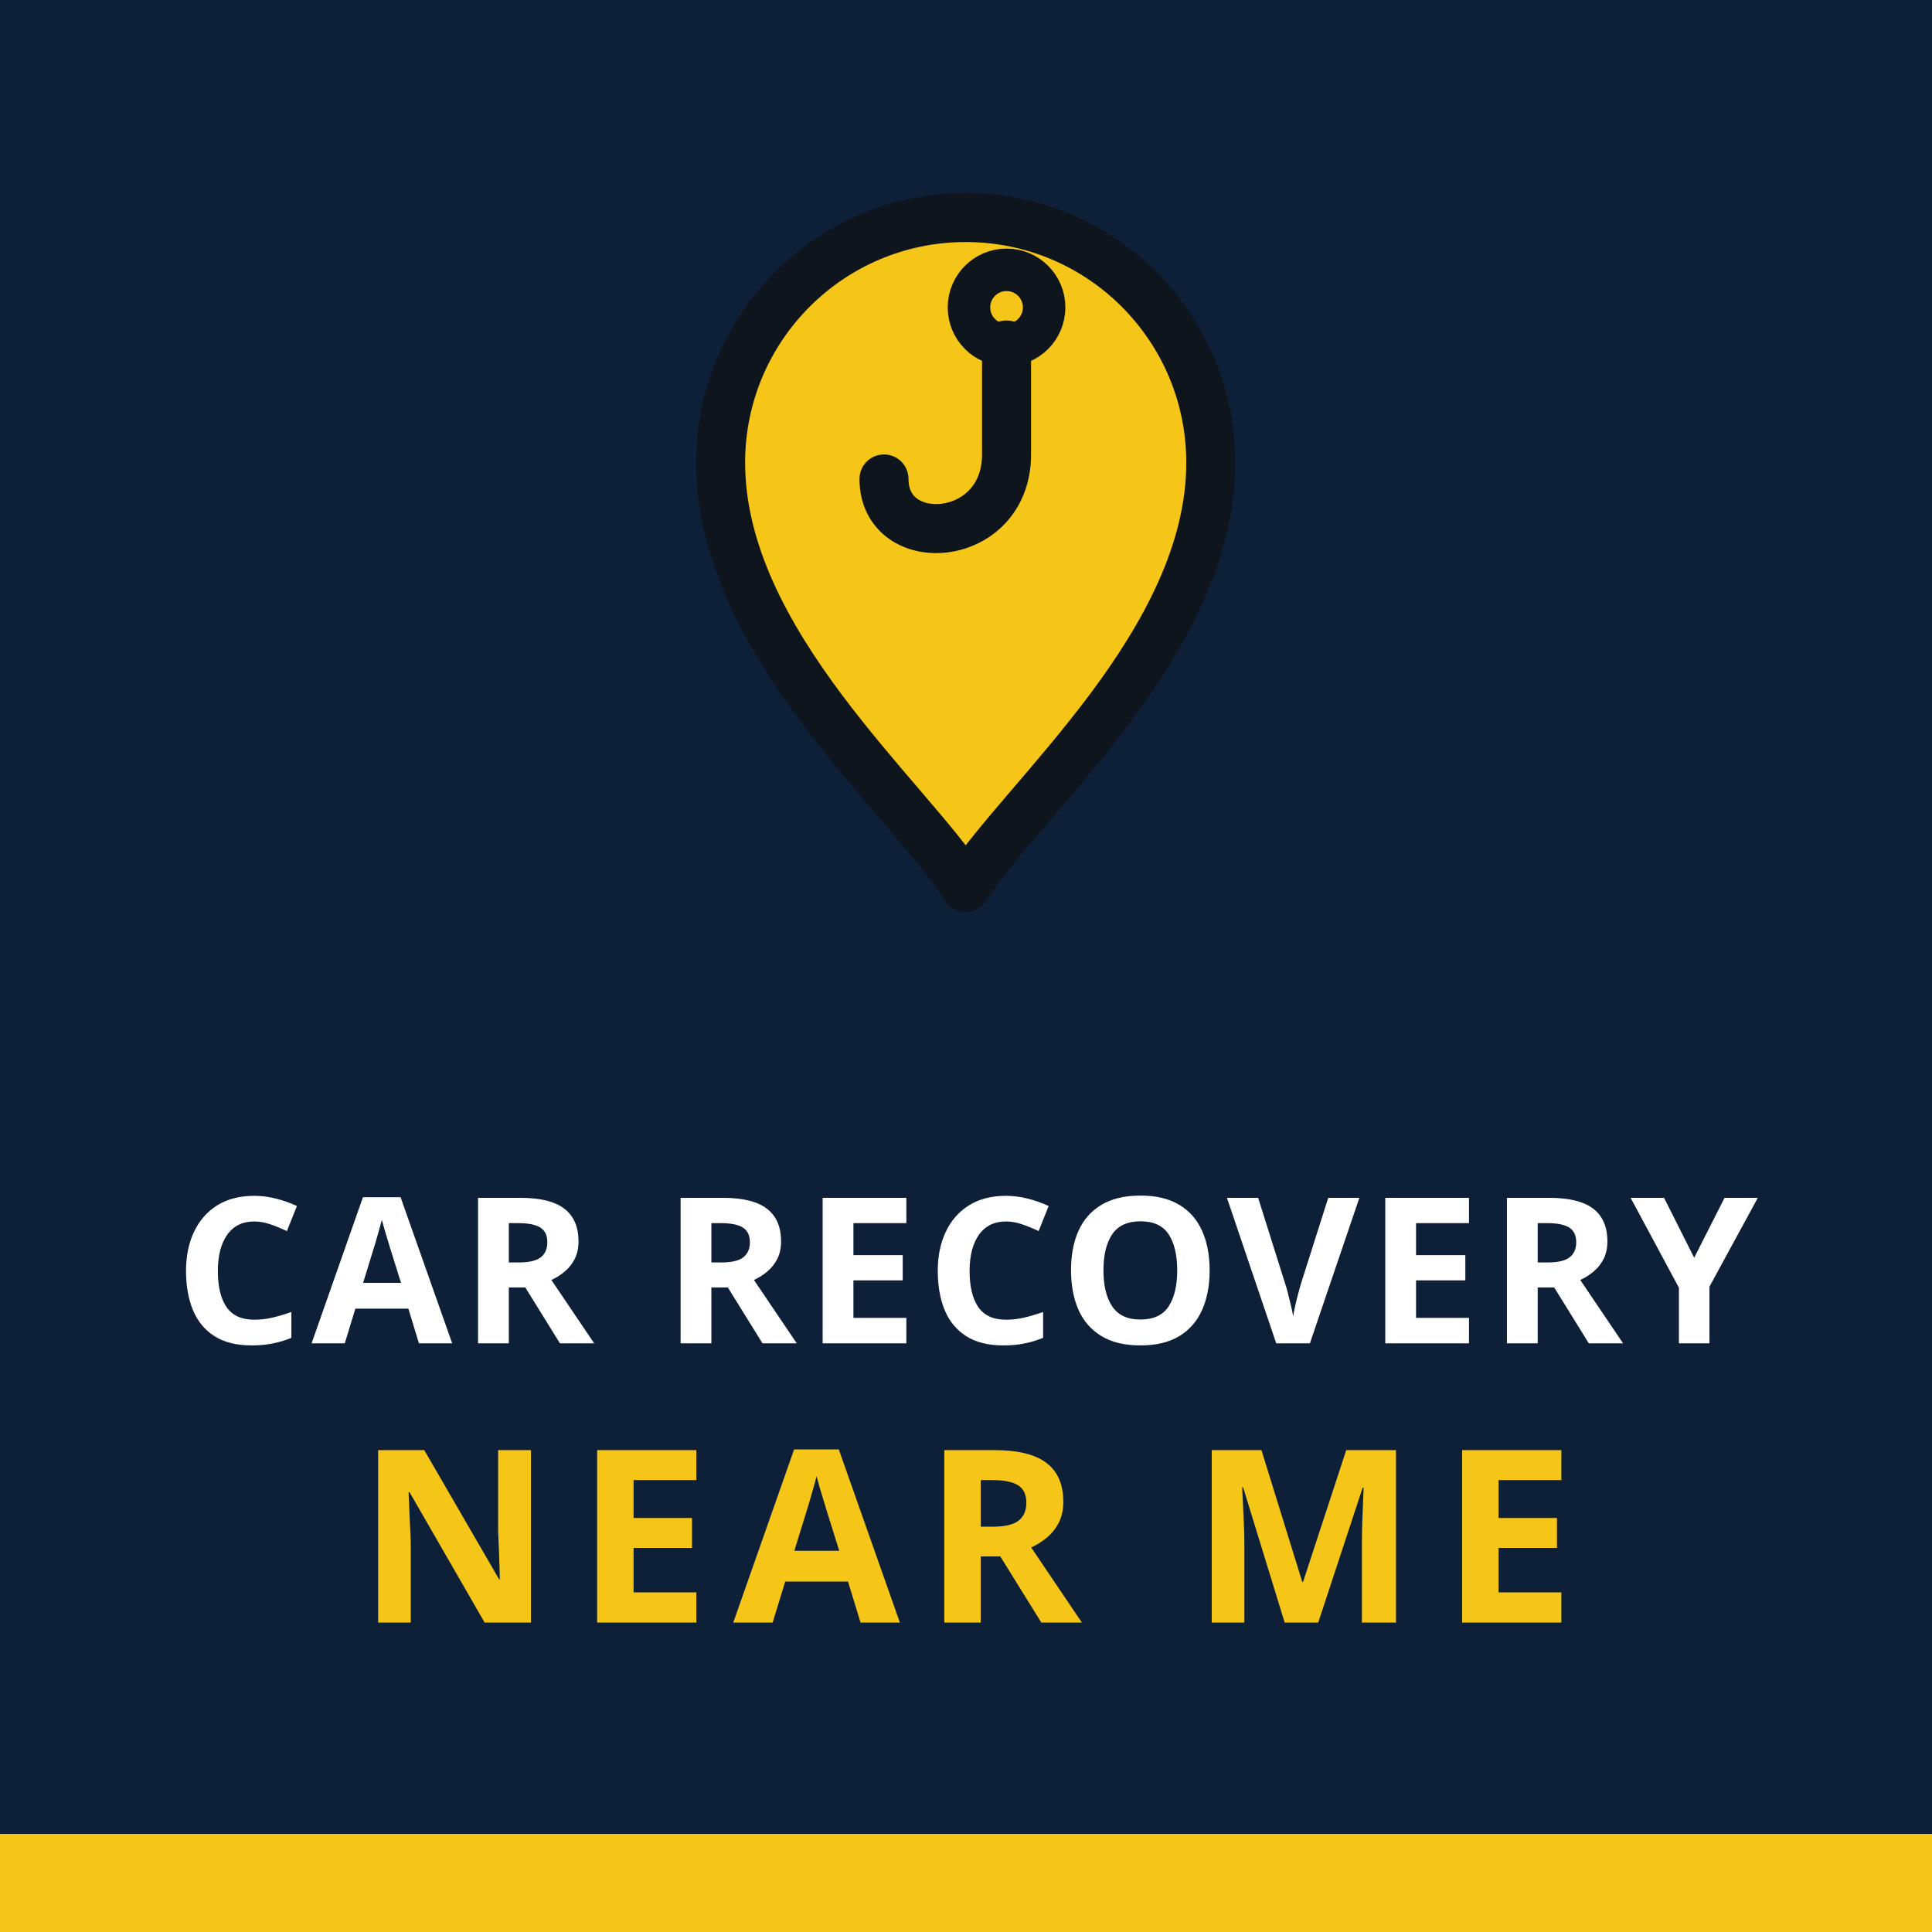
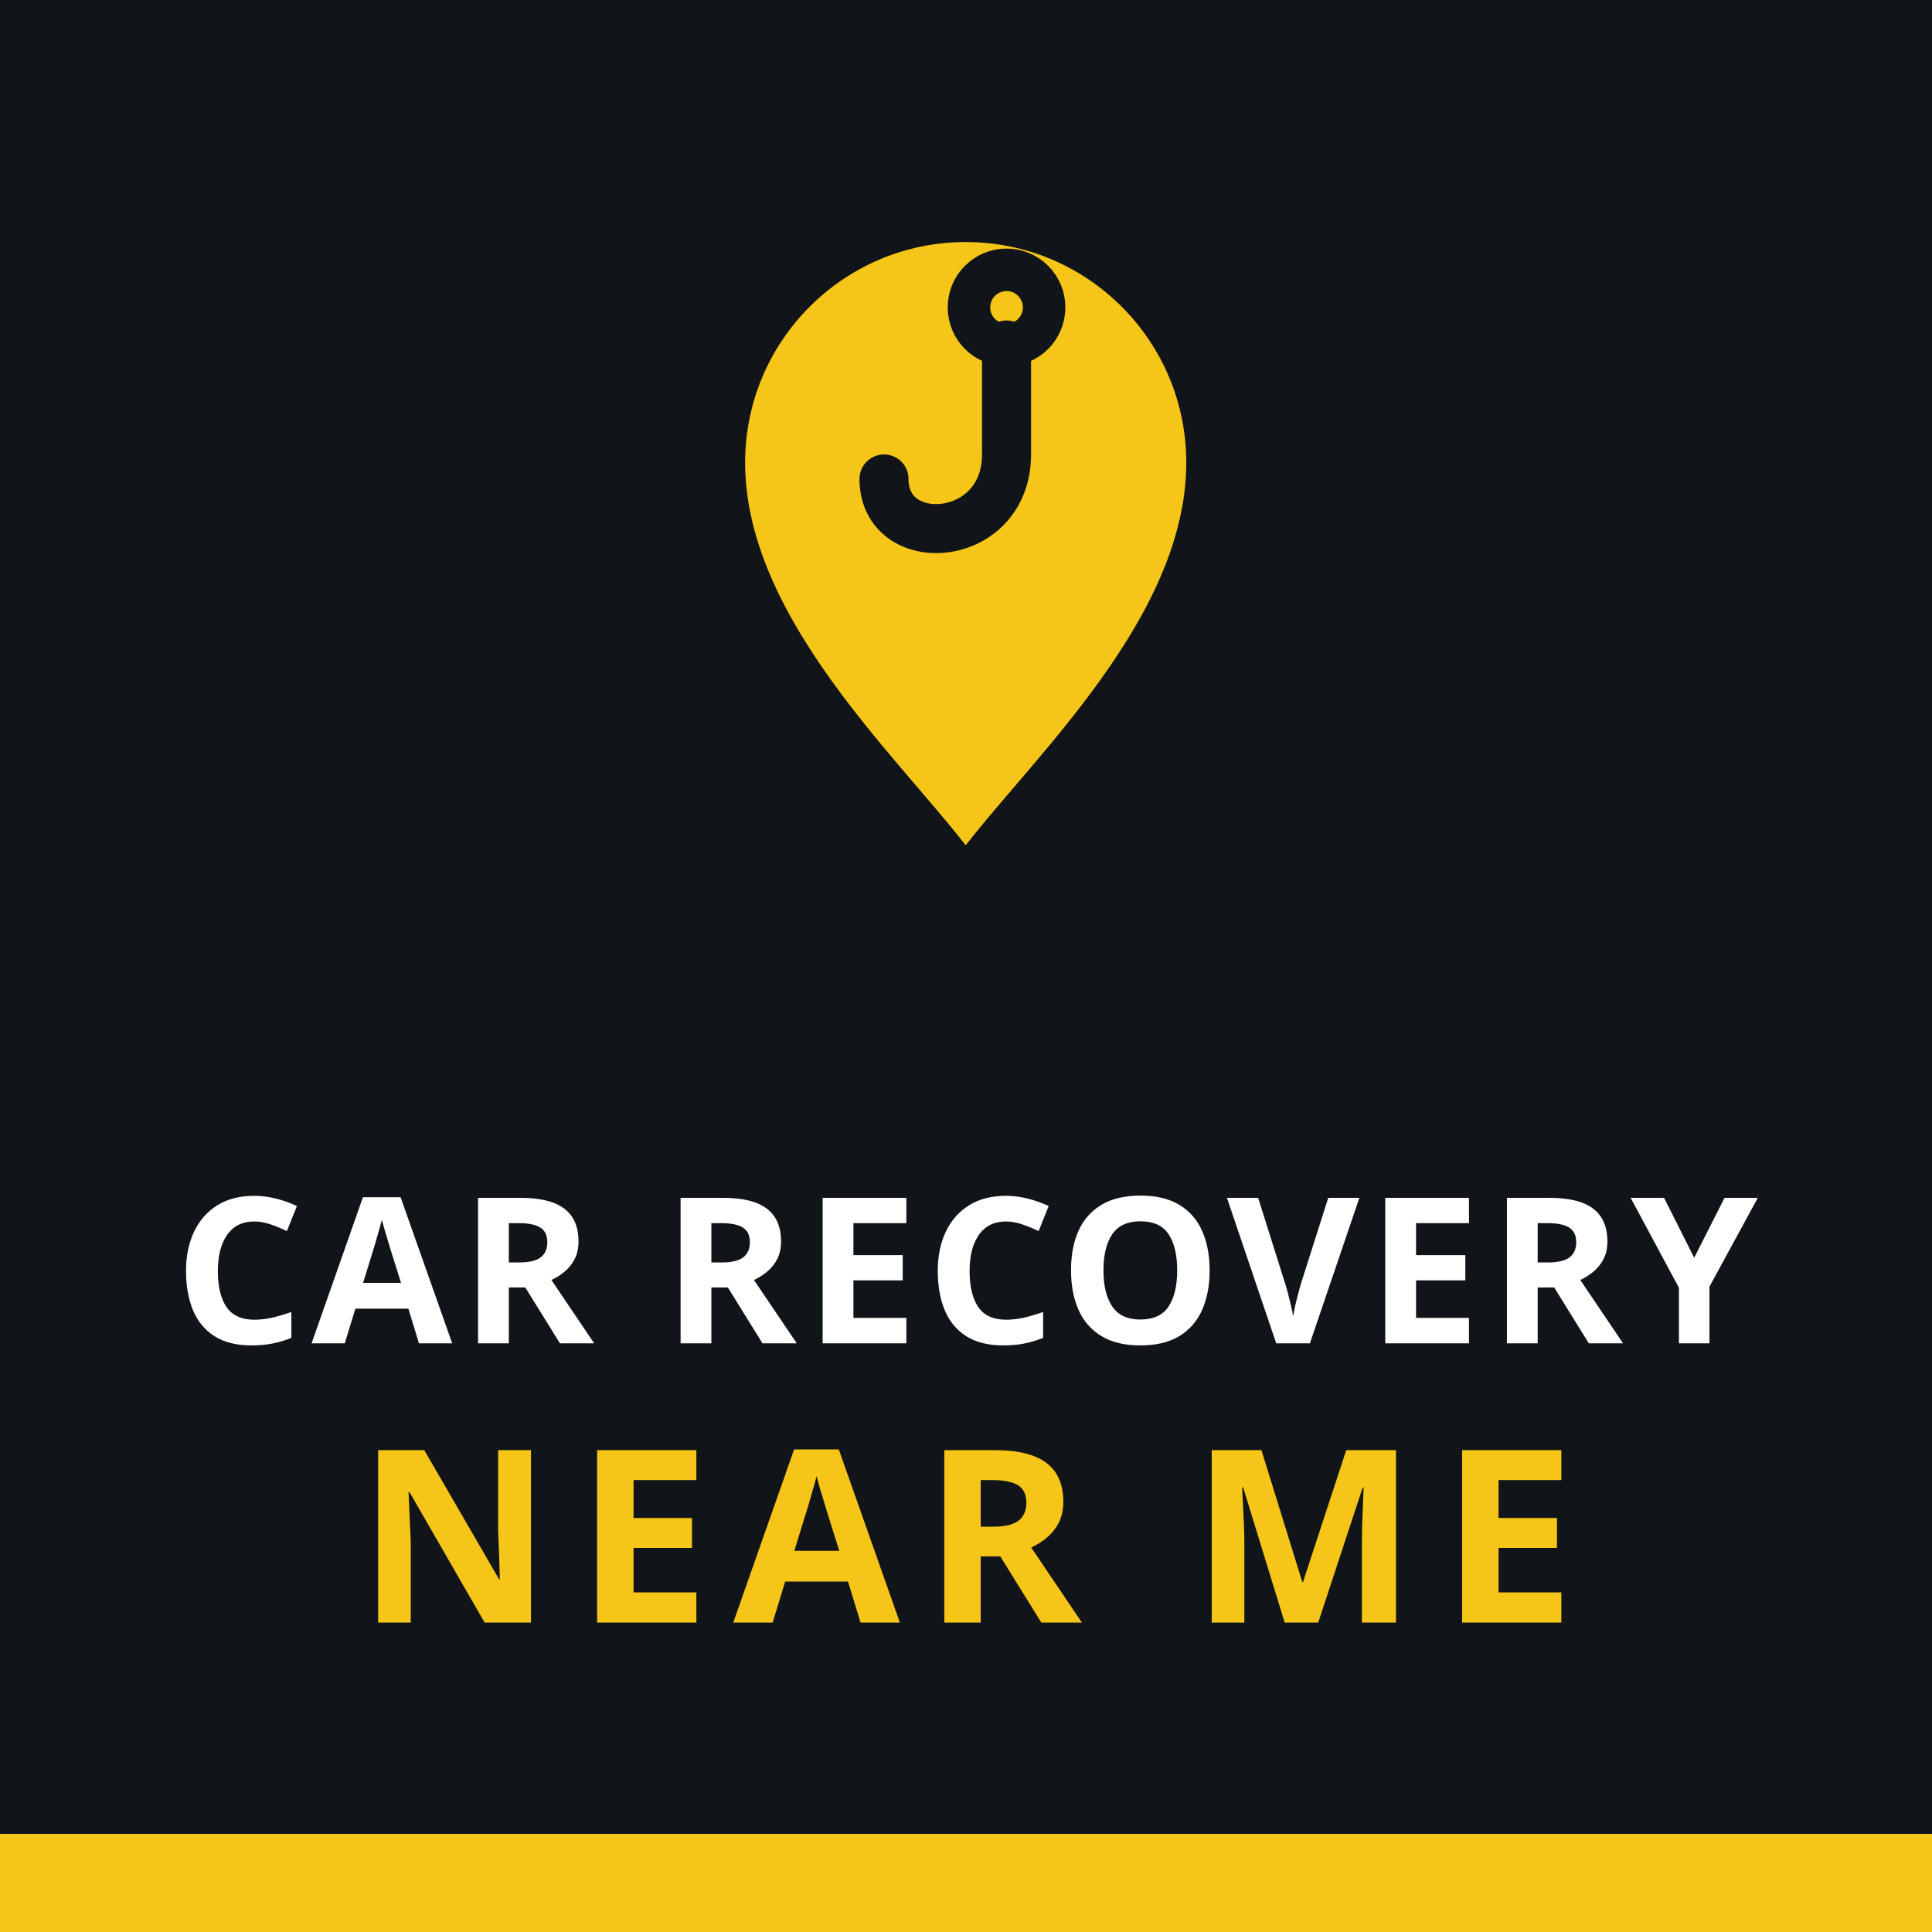
<svg xmlns="http://www.w3.org/2000/svg" viewBox="0 0 512 512" width="512" height="512" role="img" aria-label="Car Recovery Near Me">
-   <rect width="512" height="512" fill="#0d2038" />
+   <rect width="512" height="512" fill="#111418" />
  <g transform="translate(152,36) scale(4.33)">
-     <path d="M24 46 C20.5 40.5 9 31 9 20 A15 15 0 1 1 39 20 C39 31 27.5 40.5 24 46 Z" fill="#f5c518" stroke="#0e151d" stroke-width="3" stroke-linejoin="round" />
-     <circle cx="26.5" cy="10.5" r="2.3" fill="none" stroke="#0e151d" stroke-width="2.6" />
-     <path d="M26.5 12.8 V19.5 C26.5 25 19 25.5 19 21" fill="none" stroke="#0e151d" stroke-width="3" stroke-linecap="round" stroke-linejoin="round" />
+     <path d="M24 46 C20.5 40.5 9 31 9 20 A15 15 0 1 1 39 20 C39 31 27.5 40.5 24 46 Z" fill="#f5c518" stroke="#111418" stroke-width="3" stroke-linejoin="round" />
+     <circle cx="26.5" cy="10.5" r="2.3" fill="none" stroke="#111418" stroke-width="2.6" />
+     <path d="M26.5 12.8 V19.5 C26.5 25 19 25.5 19 21" fill="none" stroke="#111418" stroke-width="3" stroke-linecap="round" stroke-linejoin="round" />
  </g>
  <g text-anchor="middle" font-family="'Anton', 'Arial Narrow', Impact, sans-serif" font-weight="900">
    <text x="256" y="356" font-size="54" fill="#ffffff" letter-spacing="2">CAR RECOVERY</text>
    <text x="256" y="430" font-size="64" fill="#f5c518" letter-spacing="6">NEAR ME</text>
  </g>
  <rect x="0" y="486" width="512" height="26" fill="#f5c518" />
</svg>
